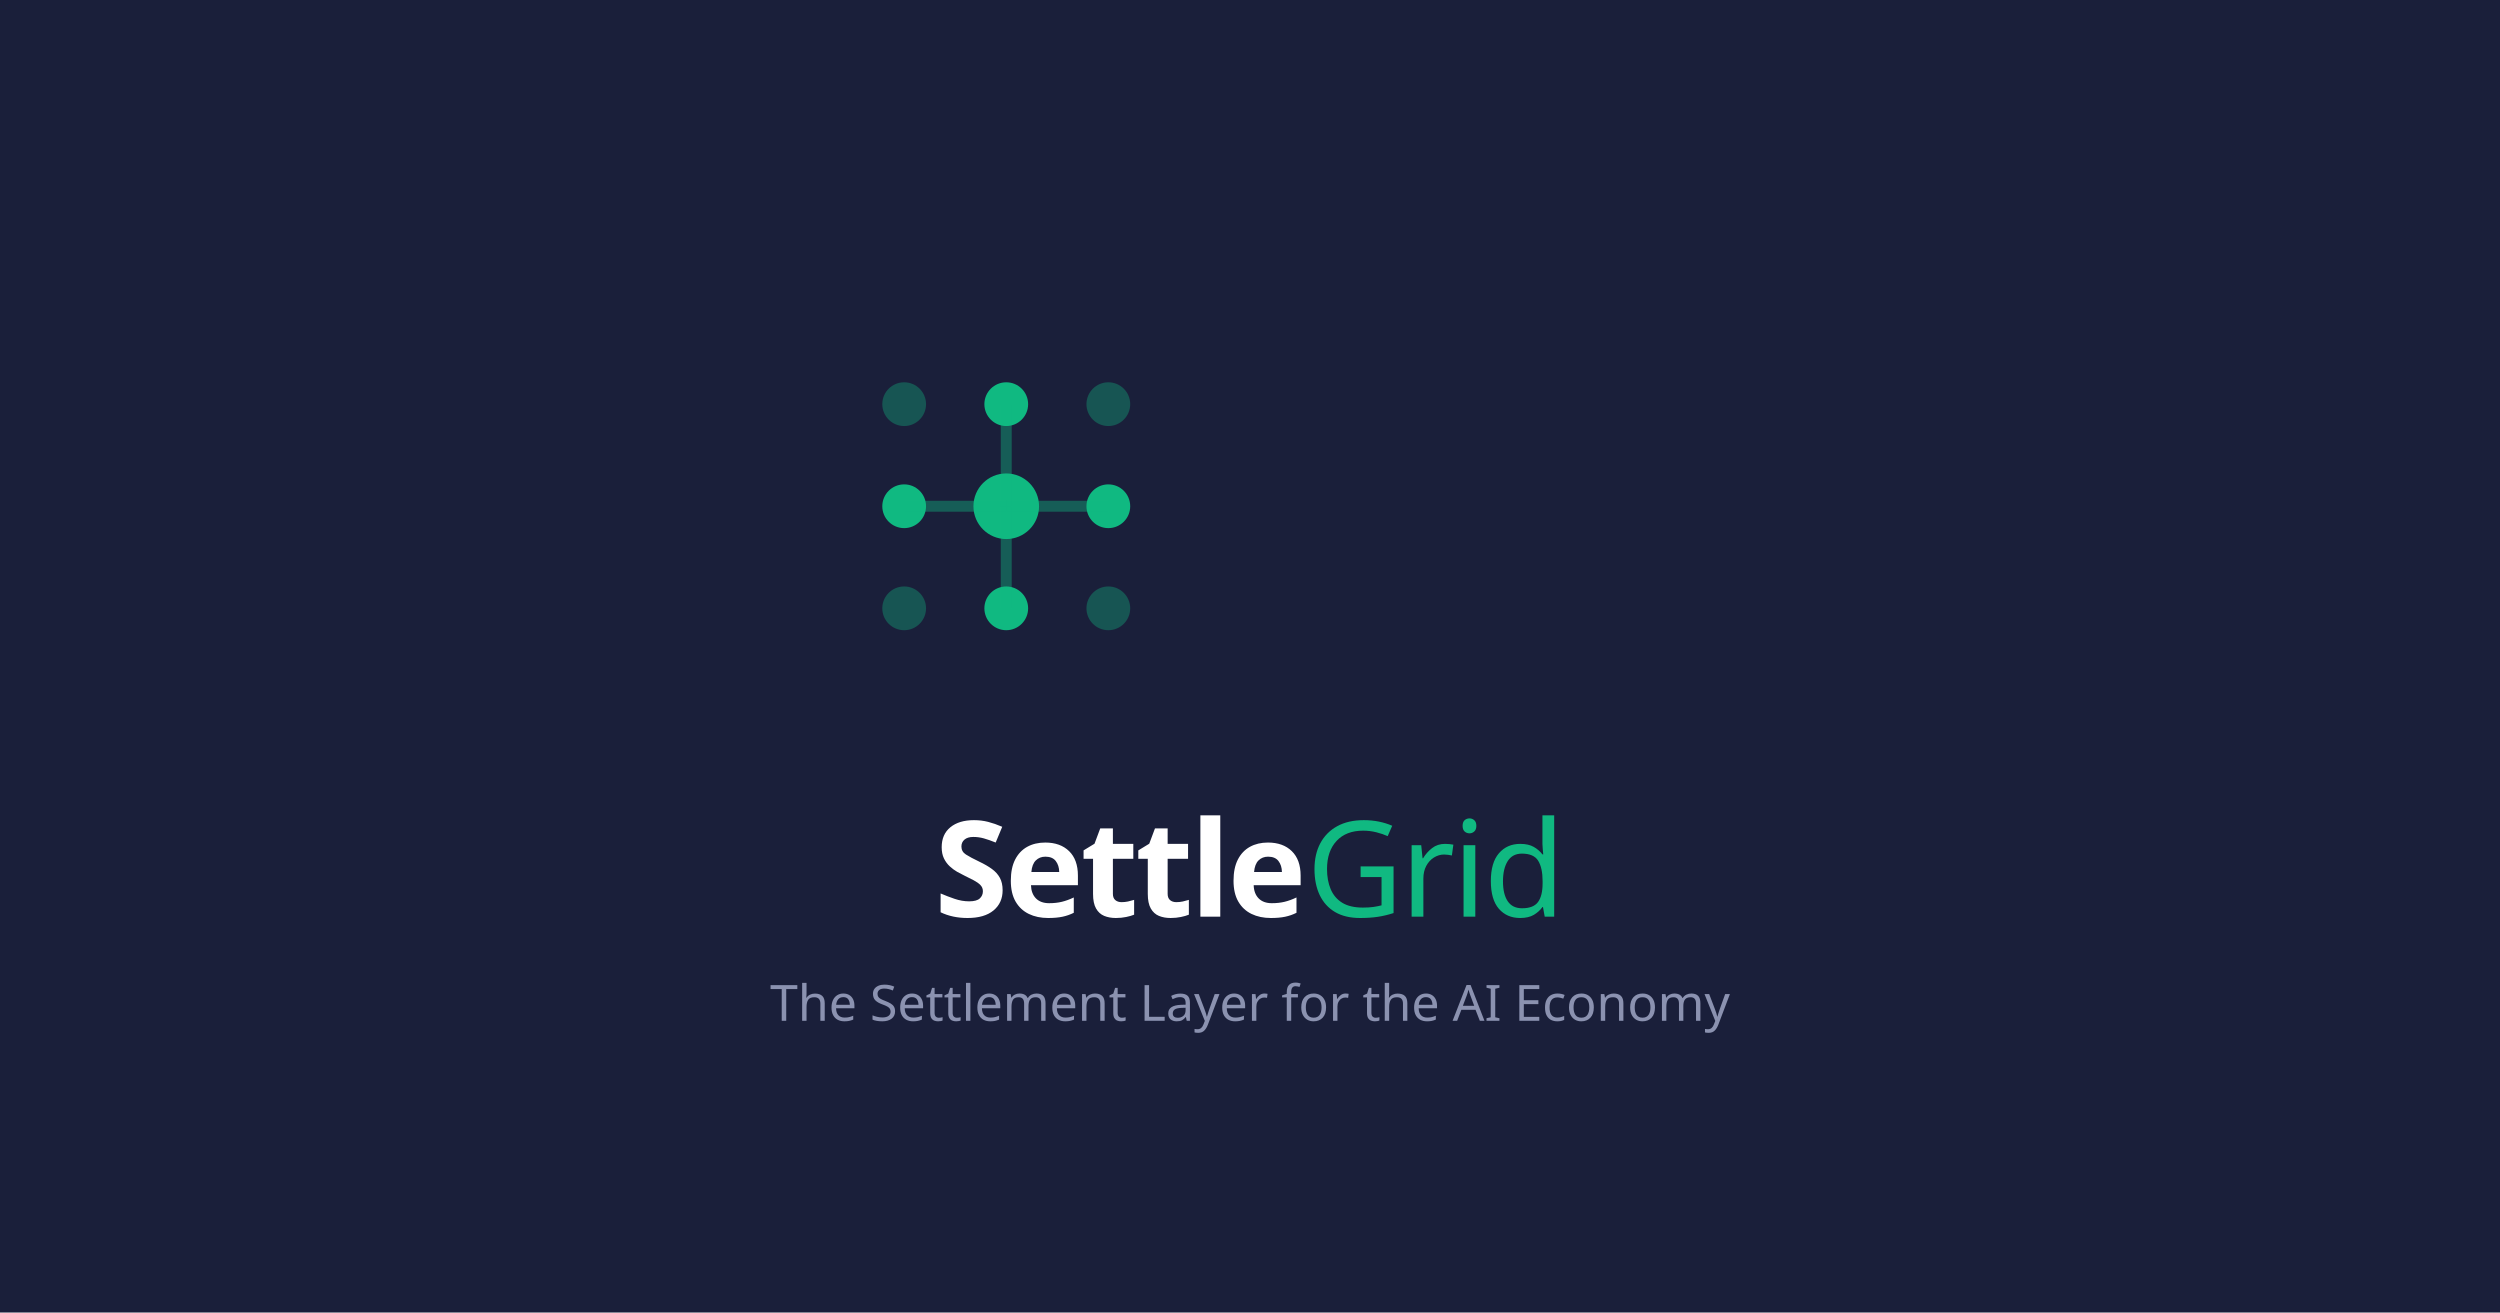
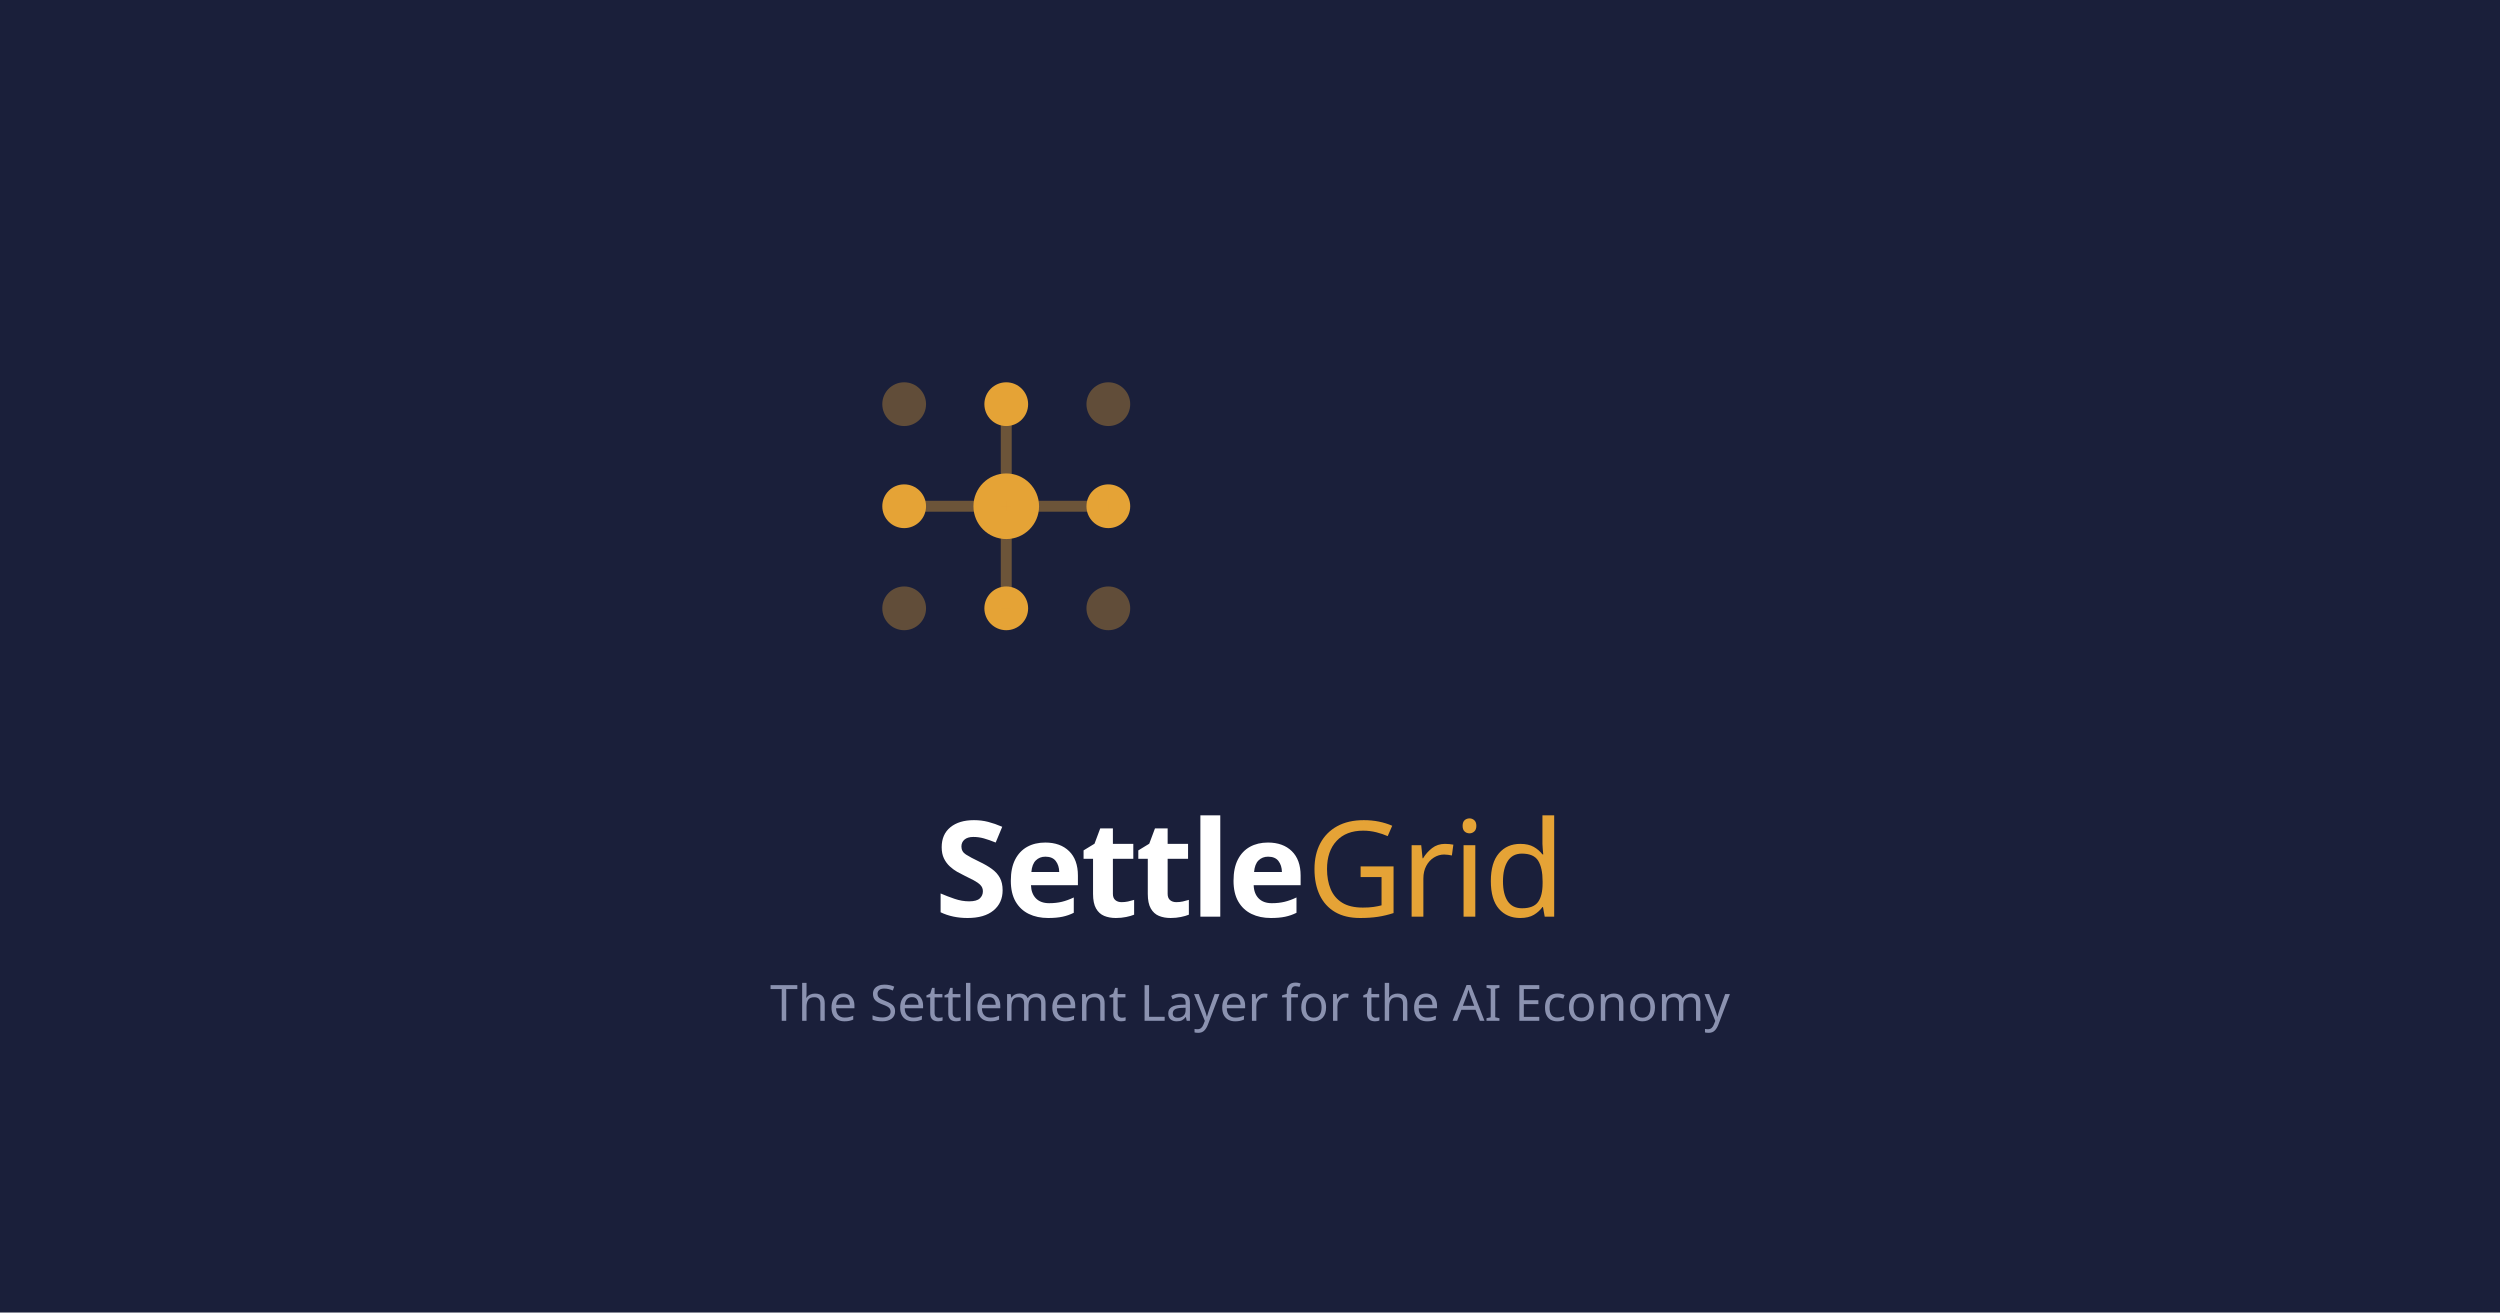
<svg xmlns="http://www.w3.org/2000/svg" viewBox="0 0 1200 630" fill="none">
  <rect width="1200" height="630" fill="#1A1F3A" />
  <g transform="translate(420,180) scale(3.5)">
-     <circle cx="4" cy="4" r="3" fill="#10B981" opacity="0.35" />
-     <circle cx="18" cy="4" r="3" fill="#10B981" />
-     <circle cx="32" cy="4" r="3" fill="#10B981" opacity="0.35" />
-     <circle cx="4" cy="18" r="3" fill="#10B981" />
-     <circle cx="18" cy="18" r="4.5" fill="#10B981" />
-     <circle cx="32" cy="18" r="3" fill="#10B981" />
-     <circle cx="4" cy="32" r="3" fill="#10B981" opacity="0.35" />
-     <circle cx="18" cy="32" r="3" fill="#10B981" />
-     <circle cx="32" cy="32" r="3" fill="#10B981" opacity="0.35" />
-     <line x1="18" y1="4" x2="18" y2="18" stroke="#10B981" stroke-width="1.5" opacity="0.4" />
-     <line x1="4" y1="18" x2="18" y2="18" stroke="#10B981" stroke-width="1.5" opacity="0.4" />
-     <line x1="18" y1="18" x2="32" y2="18" stroke="#10B981" stroke-width="1.5" opacity="0.4" />
-     <line x1="18" y1="18" x2="18" y2="32" stroke="#10B981" stroke-width="1.5" opacity="0.4" />
+     <circle cx="4" cy="4" r="3" fill="#E5A336" opacity="0.35" />
+     <circle cx="18" cy="4" r="3" fill="#E5A336" />
+     <circle cx="32" cy="4" r="3" fill="#E5A336" opacity="0.35" />
+     <circle cx="4" cy="18" r="3" fill="#E5A336" />
+     <circle cx="18" cy="18" r="4.5" fill="#E5A336" />
+     <circle cx="32" cy="18" r="3" fill="#E5A336" />
+     <circle cx="4" cy="32" r="3" fill="#E5A336" opacity="0.35" />
+     <circle cx="18" cy="32" r="3" fill="#E5A336" />
+     <circle cx="32" cy="32" r="3" fill="#E5A336" opacity="0.35" />
+     <line x1="18" y1="4" x2="18" y2="18" stroke="#E5A336" stroke-width="1.5" opacity="0.4" />
+     <line x1="4" y1="18" x2="18" y2="18" stroke="#E5A336" stroke-width="1.5" opacity="0.4" />
+     <line x1="18" y1="18" x2="32" y2="18" stroke="#E5A336" stroke-width="1.5" opacity="0.4" />
+     <line x1="18" y1="18" x2="18" y2="32" stroke="#E5A336" stroke-width="1.5" opacity="0.4" />
  </g>
-   <text x="600" y="440" text-anchor="middle" font-family="Outfit, sans-serif" font-weight="700" font-size="64" fill="#FFFFFF" letter-spacing="-1.5">Settle<tspan font-weight="400" fill="#10B981">Grid</tspan>
+   <text x="600" y="440" text-anchor="middle" font-family="Outfit, sans-serif" font-weight="700" font-size="64" fill="#FFFFFF" letter-spacing="-1.5">Settle<tspan font-weight="400" fill="#E5A336">Grid</tspan>
  </text>
  <text x="600" y="490" text-anchor="middle" font-family="Outfit, sans-serif" font-weight="400" font-size="24" fill="#8B92B0">The Settlement Layer for the AI Economy</text>
</svg>
